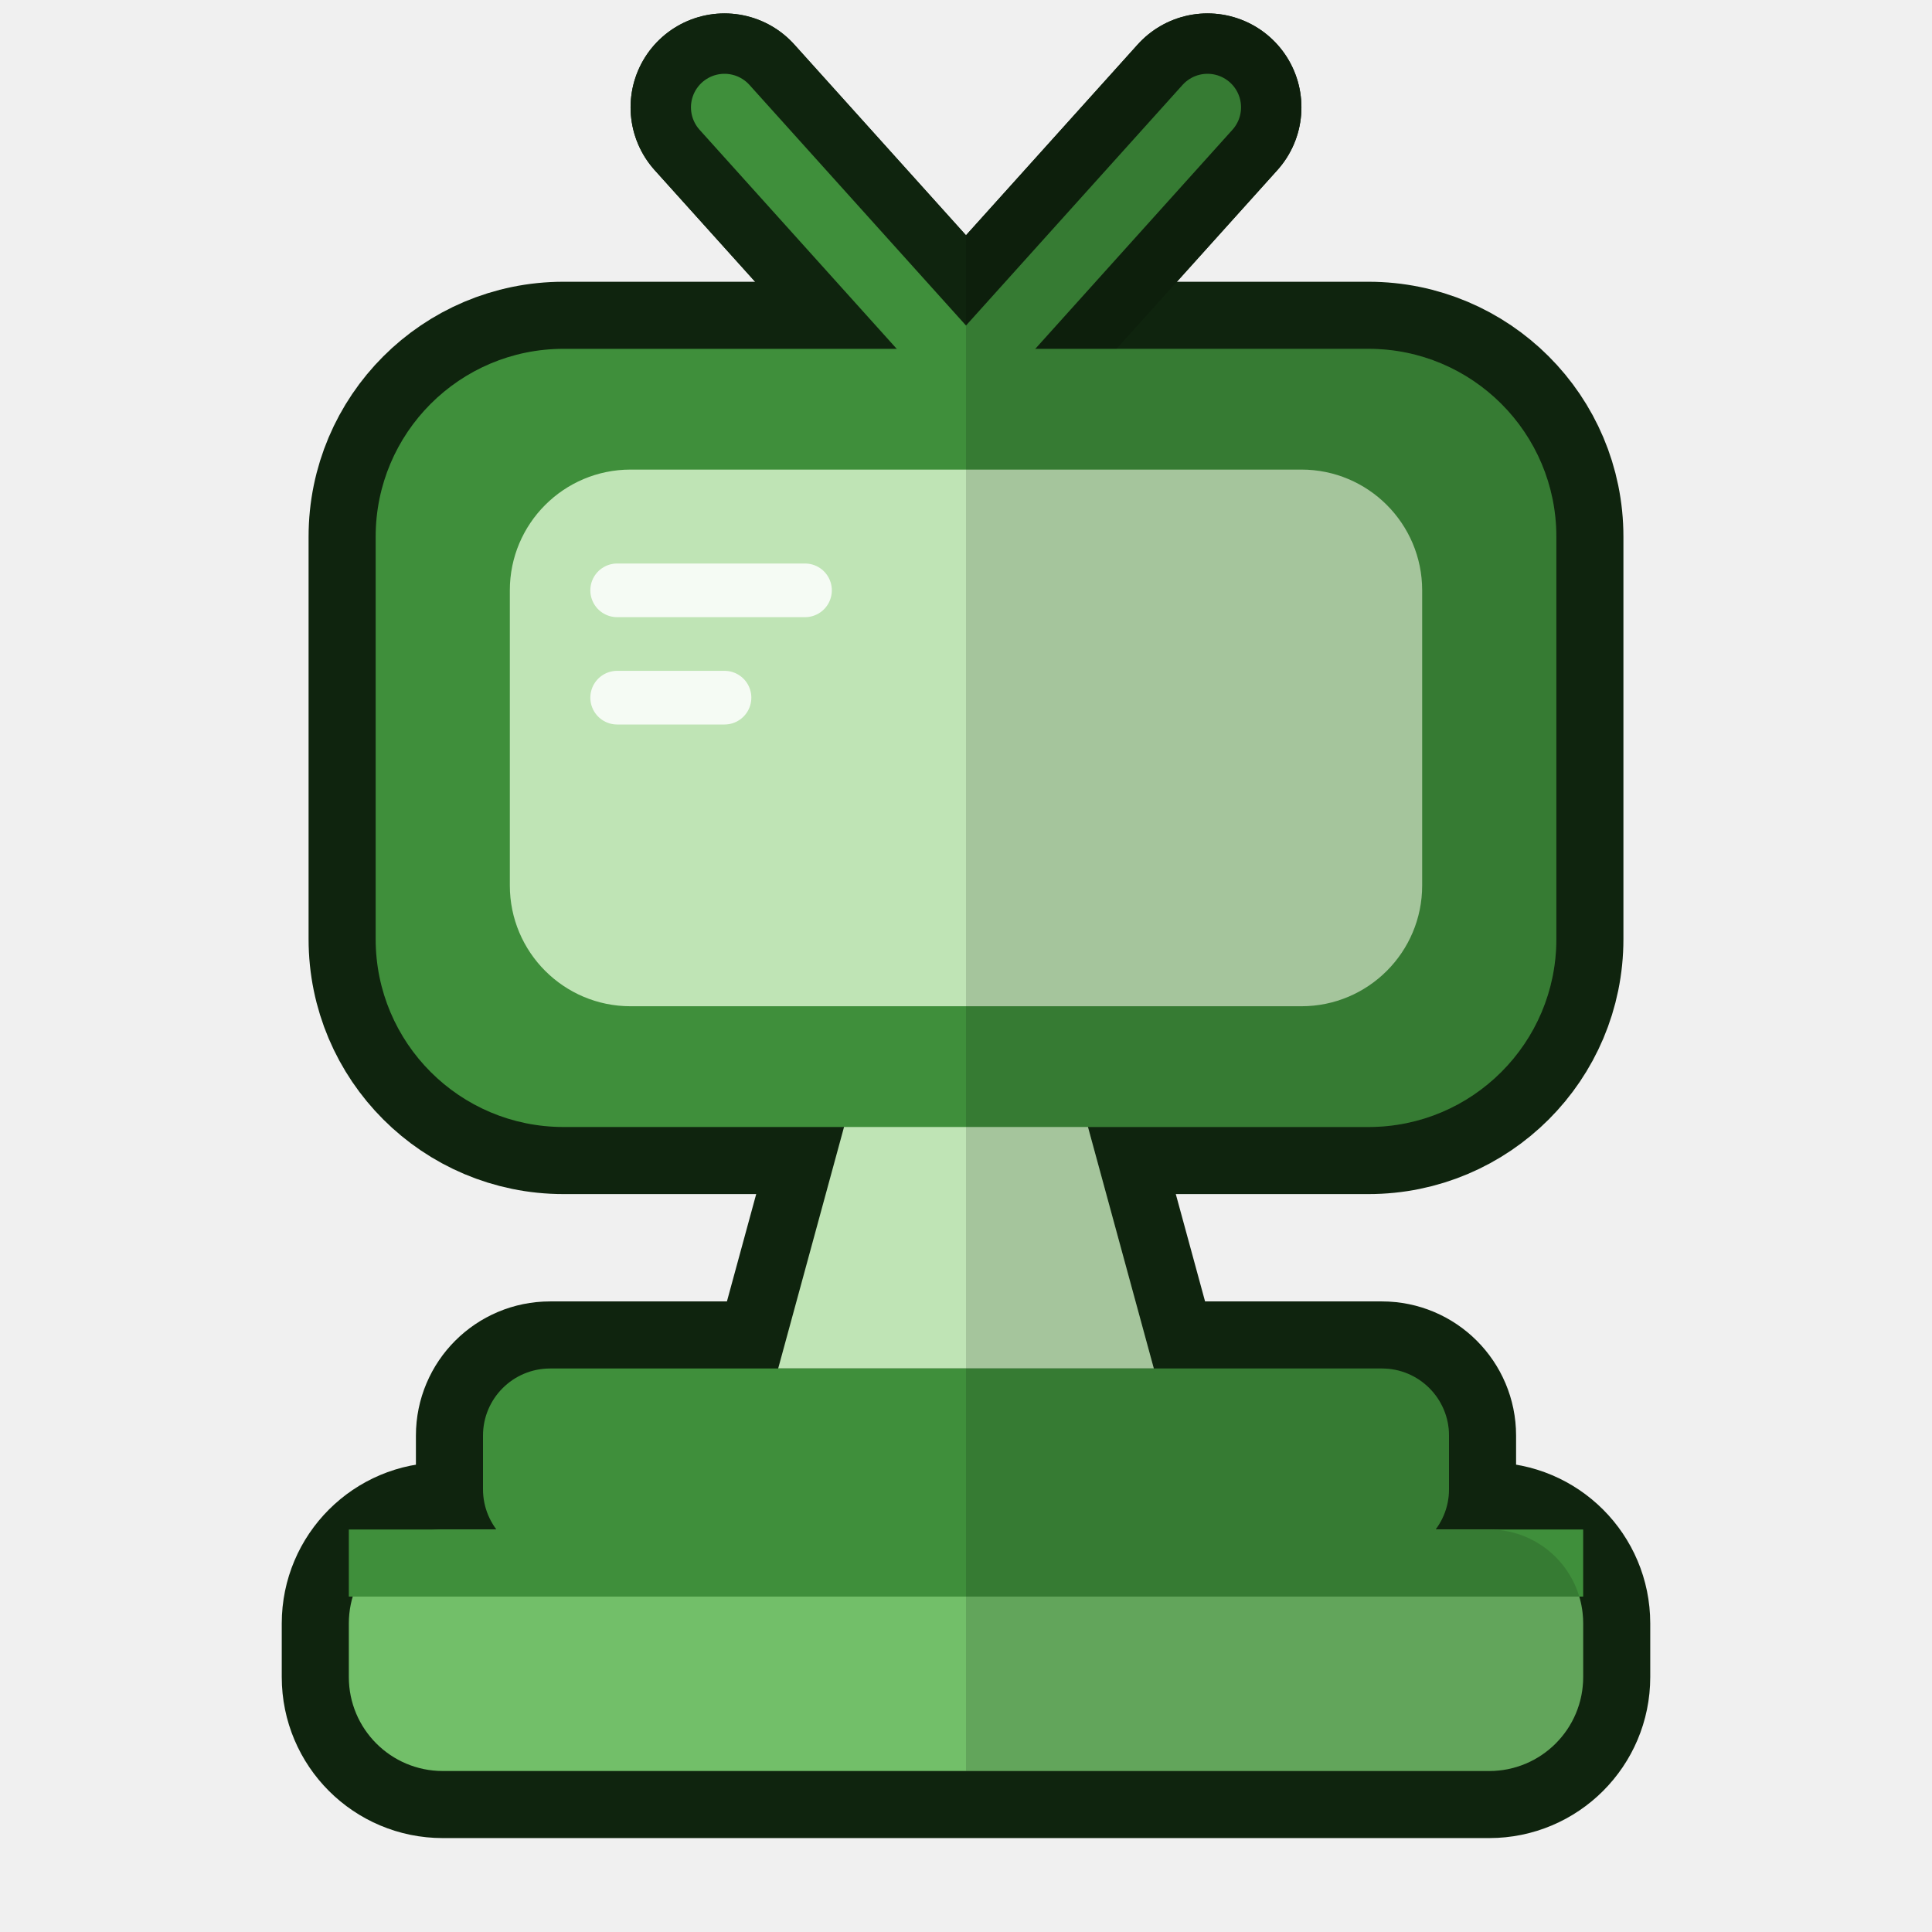
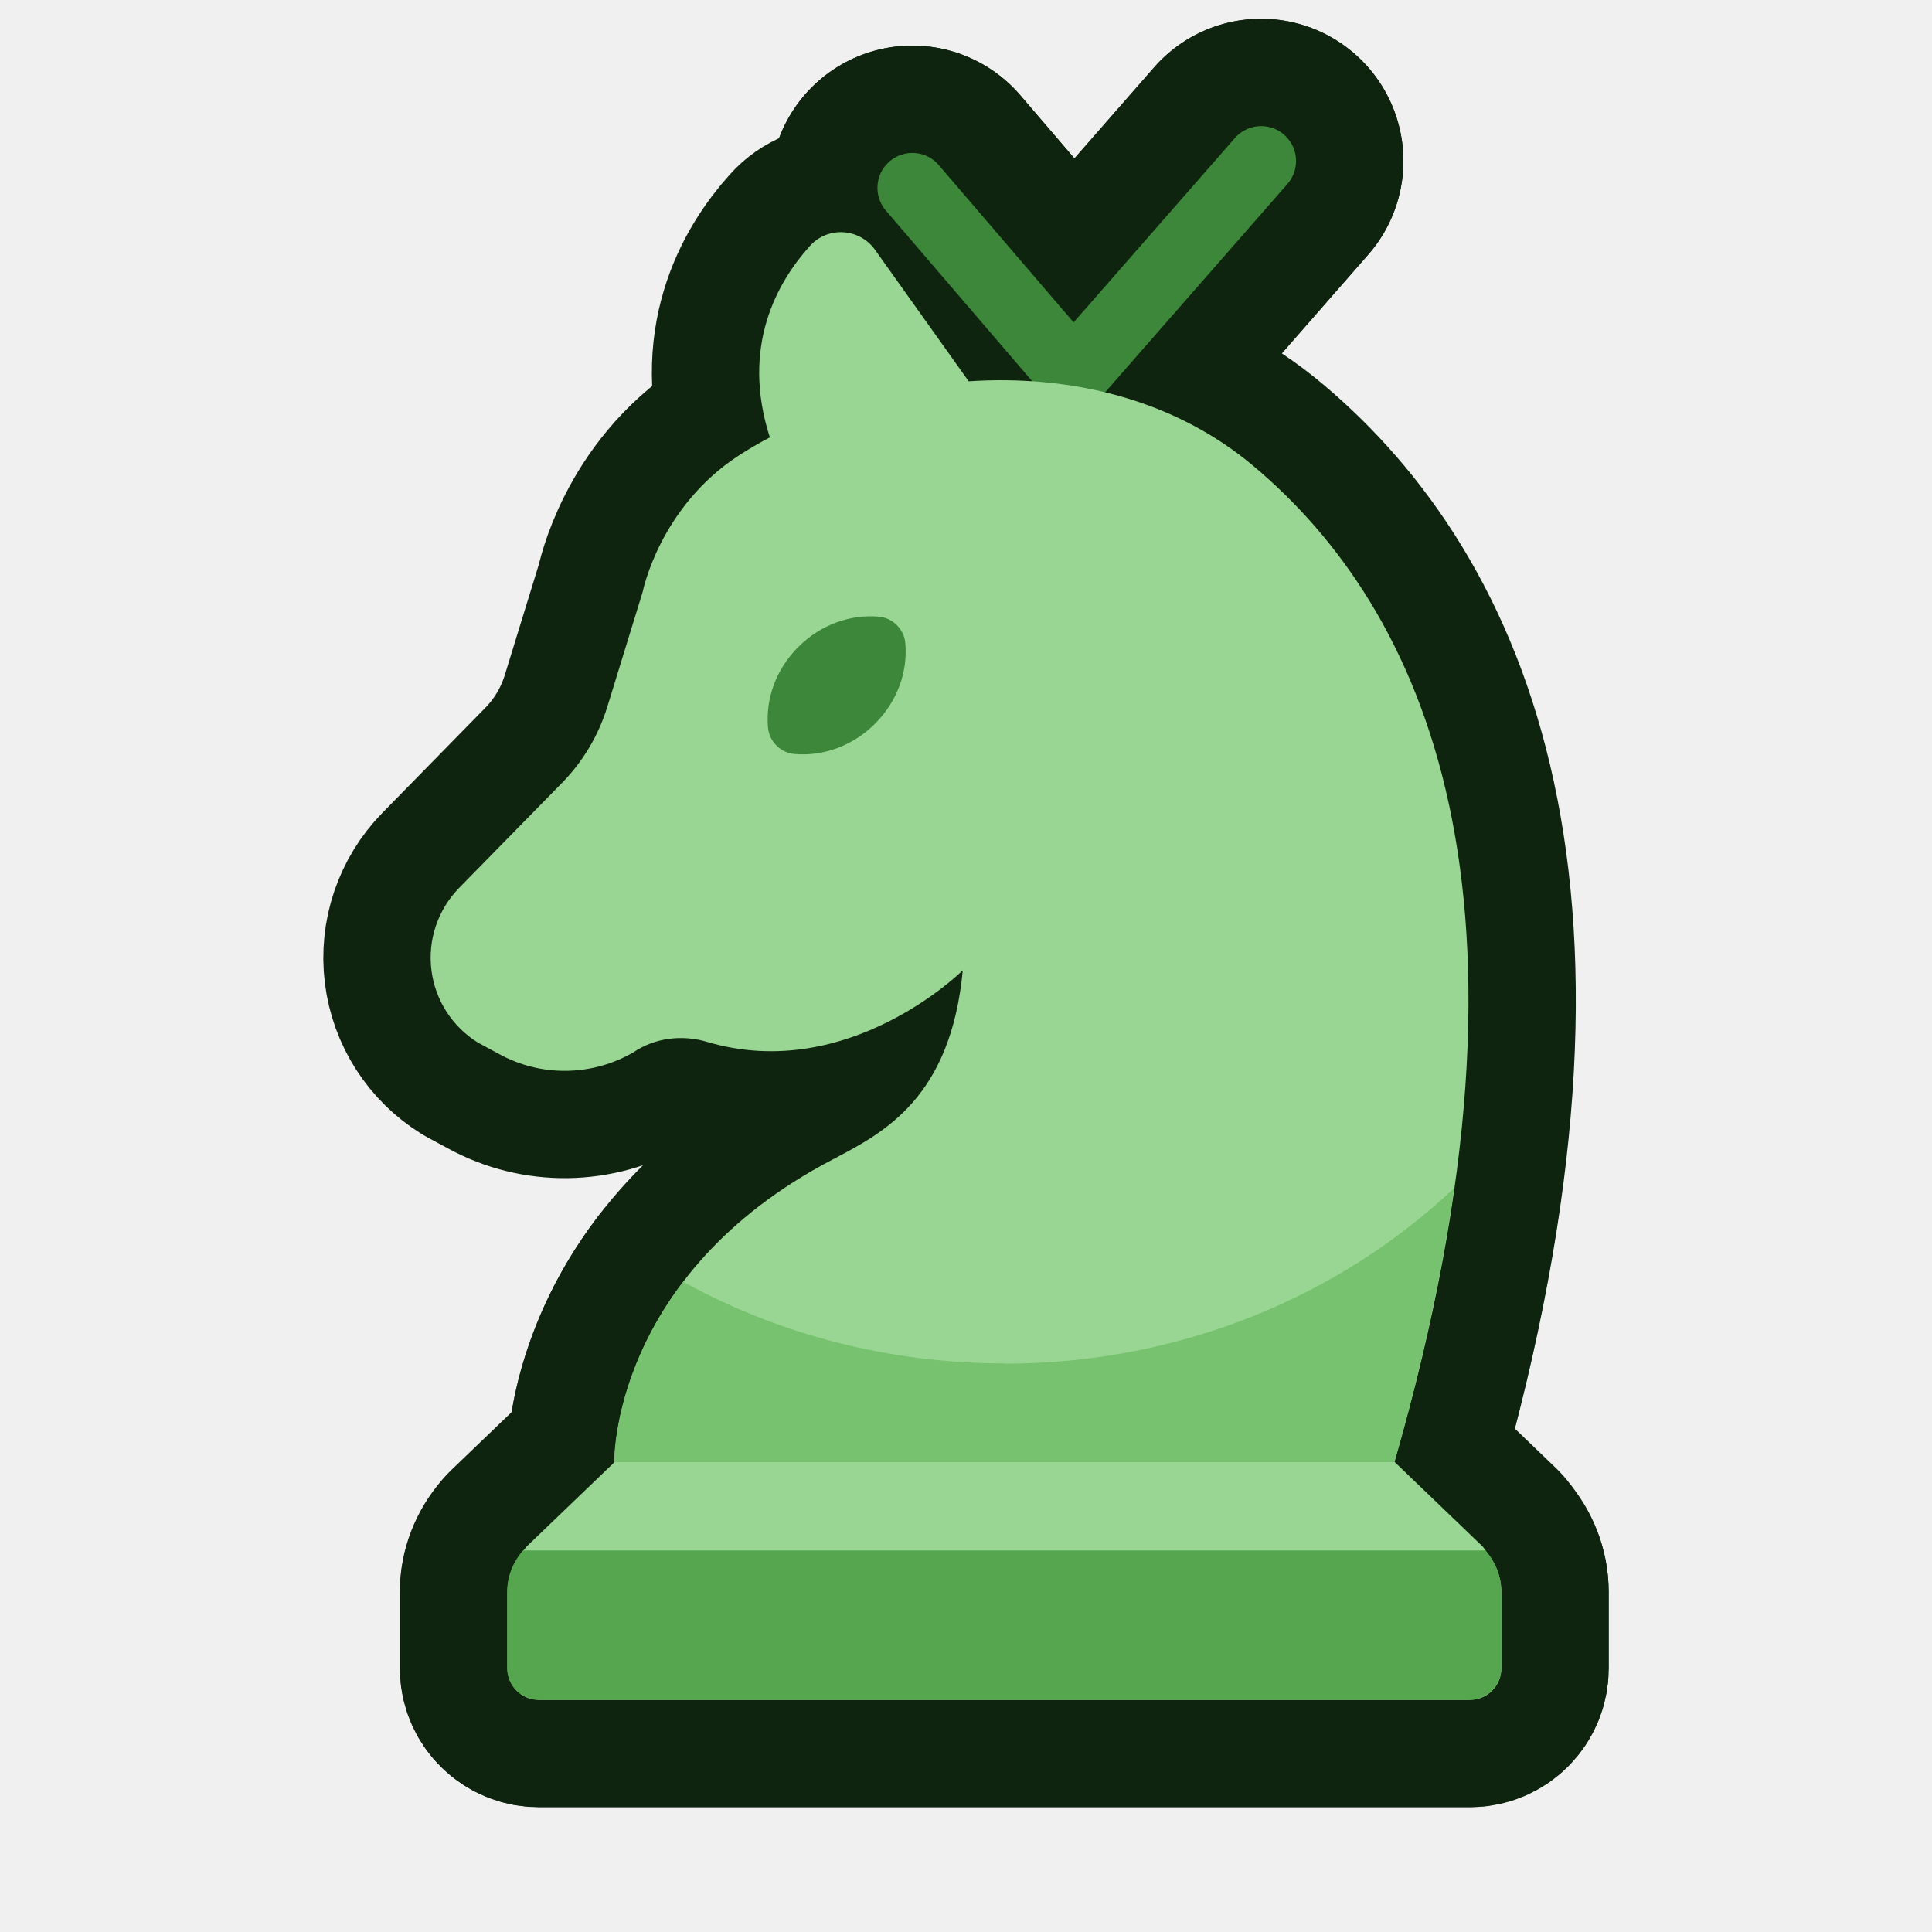
<svg xmlns="http://www.w3.org/2000/svg" style="color-scheme:light only" viewBox="0 0 72 72">
  <defs>
-     <g id="s">
-       <path d="M27 4 L36 14 L45 4" fill="none" stroke="#0f240e" stroke-width="7" stroke-linecap="round" stroke-linejoin="round" />
-       <path d="M27 4 L36 14 L45 4" fill="none" stroke="#3f8f3b" stroke-width="2.5" stroke-linecap="round" stroke-linejoin="round" />
-       <path d="M29 51 L32 40 H40 L43 51 Z" fill="#bfe4b5" />
-       <rect x="14" y="13" width="44" height="29" rx="7" fill="#3f8f3b" />
-       <rect x="13" y="57" width="46" height="9" rx="3.5" fill="#72bf69" />
-       <rect x="18" y="51" width="36" height="7" rx="2.5" fill="#3f8f3b" />
+     <g id="p">
+       <path d="M34 7 L40 14 L47 6" fill="none" stroke="#0f240e" stroke-width="10.6" stroke-linecap="round" stroke-linejoin="round" />
+       <path d="M34 7 L40 14 L47 6" fill="none" stroke="#3c873a" stroke-width="2.6" stroke-linecap="round" stroke-linejoin="round" />
+       <path d="M55.37 57.78c-.05-.05-.08-.11-.13-.16l-3.27-3.14c6.1-21.19 1.05-31.8-5.23-37.09-2.99-2.53-6.87-3.43-10.64-3.18l-3.49-4.9c-.58-.81-1.76-.89-2.43-.14-1.21 1.34-2.58 3.74-1.49 7.13-.4.21-.78.43-1.15.67-2.97 1.93-3.59 5.09-3.59 5.09l-1.32 4.29c-.33 1.06-.9 2.02-1.67 2.81l-3.85 3.93a3.72 3.72 0 0 0 .71 5.77l.78.42c1.56.86 3.46.83 5-.06.81-.55 1.82-.67 2.76-.39 5.27 1.56 9.52-2.67 9.52-2.67-.45 4.76-2.94 6.05-4.83 7.04-8.29 4.32-8.15 11.29-8.15 11.29l-3.27 3.14-.13.16c-.37.43-.59.97-.59 1.54v2.85c0 .65.53 1.17 1.17 1.17h34.7c.65 0 1.17-.53 1.17-1.17v-2.85c0-.57-.22-1.11-.59-1.54Z" style="fill:#9ad693" />
+       <path d="M33.74 23.98c-.04-.53-.47-.96-1-1-1.04-.09-2.15.29-2.99 1.13s-1.22 1.94-1.13 2.99c.04.53.47.96 1 1 1.04.09 2.15-.29 2.99-1.13s1.22-1.94 1.13-2.99" style="fill:#3c873a" />
+       <path d="M37.43 50.81c-4.37 0-8.46-1.11-11.97-3.04-2.63 3.45-2.57 6.72-2.57 6.72h29.07c1.07-3.72 1.79-7.12 2.23-10.21-4.27 4.03-10.2 6.54-16.77 6.54Z" style="fill:#76c26e" />
+       <path d="M18.9 62.17c0 .65.53 1.17 1.17 1.17h34.71c.65 0 1.17-.53 1.17-1.17v-2.85c0-.57-.22-1.11-.59-1.54H19.49c-.37.43-.59.97-.59 1.54z" style="fill:#55a64f" />
    </g>
-     <filter id="w">
-       <feFlood flood-color="#fff" />
-       <feComposite in2="SourceAlpha" operator="in" />
-     </filter>
-     <mask id="m">
-       <use href="#s" filter="url(#w)" />
-     </mask>
  </defs>
-   <use href="#s" stroke="#0f240e" stroke-width="5" stroke-linejoin="round" />
-   <use href="#s" />
-   <g>
-     <rect x="13" y="57" width="46" height="2.5" fill="#3f8f3b" />
-     <rect x="19" y="17.5" width="34" height="20" rx="4.5" fill="#bfe4b5" />
-     <path d="M23 22 H30 M23 26 H27" stroke="#fff" stroke-width="2" stroke-linecap="round" opacity=".85" />
-   </g>
-   <rect x="36" y="0" width="36" height="72" fill="#000" opacity="0.14" mask="url(#m)" />
+   <use href="#p" stroke="#0f240e" stroke-width="8" stroke-linejoin="round" stroke-linecap="round" />
+   <use href="#p" />
</svg>
